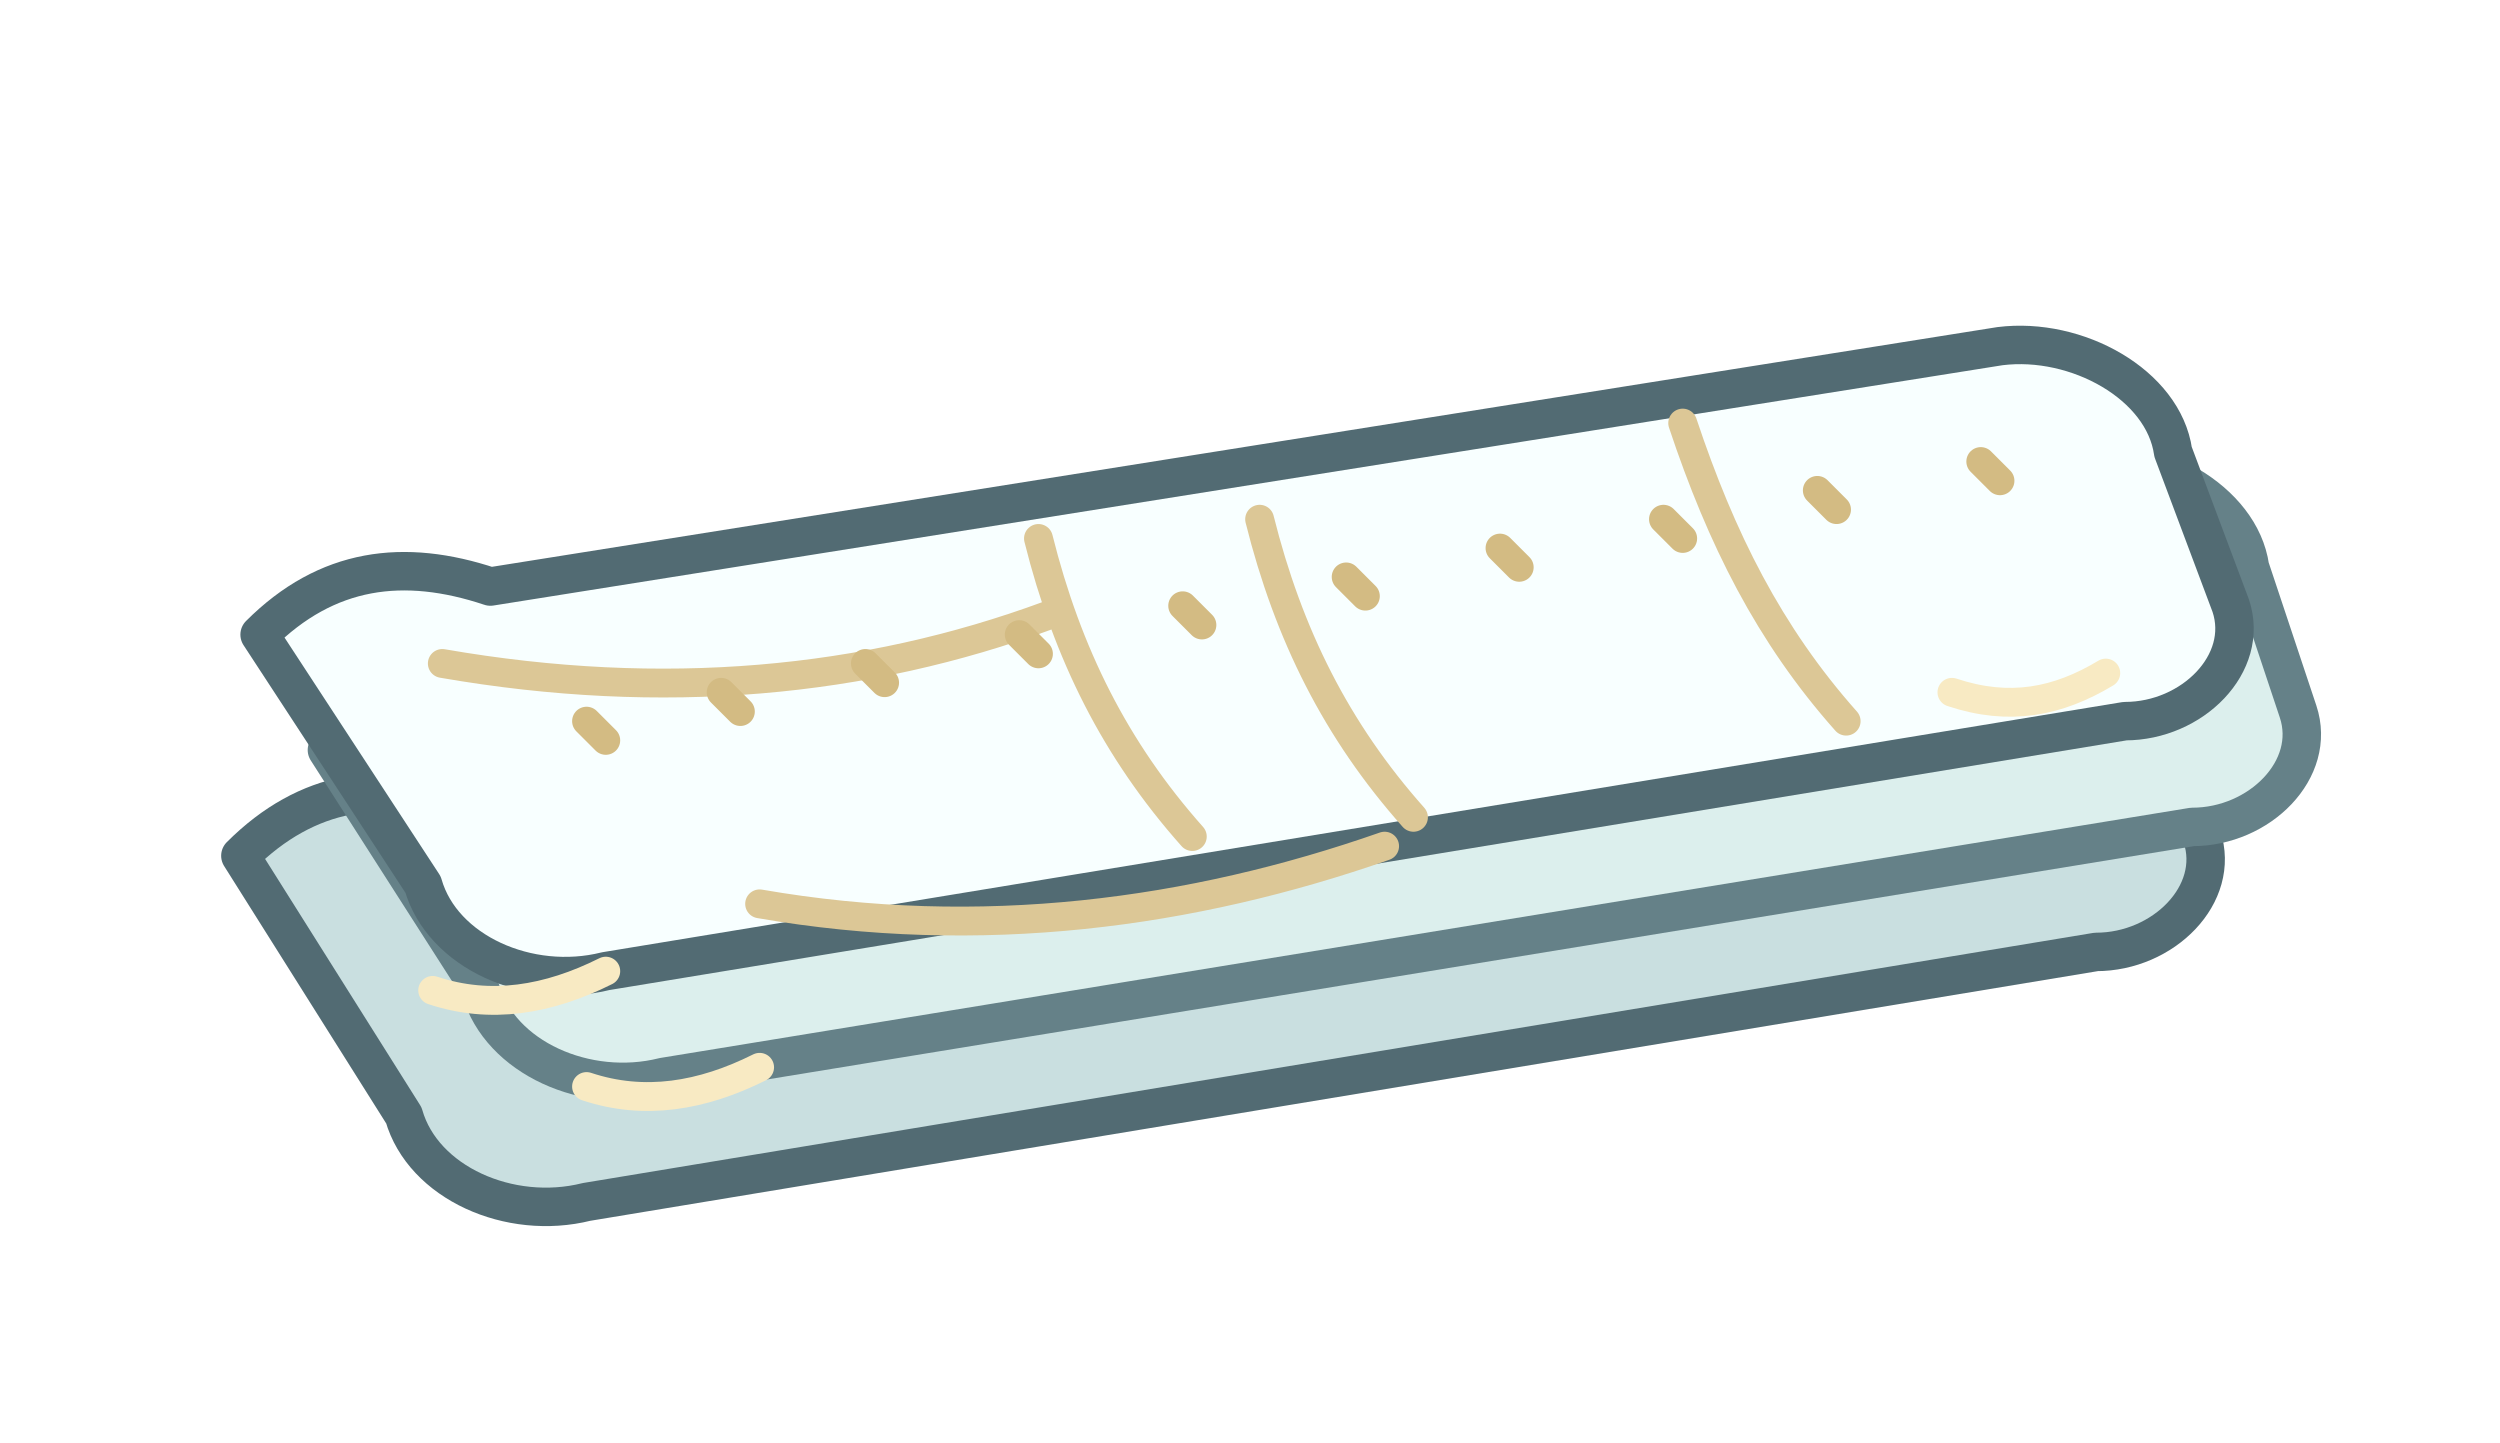
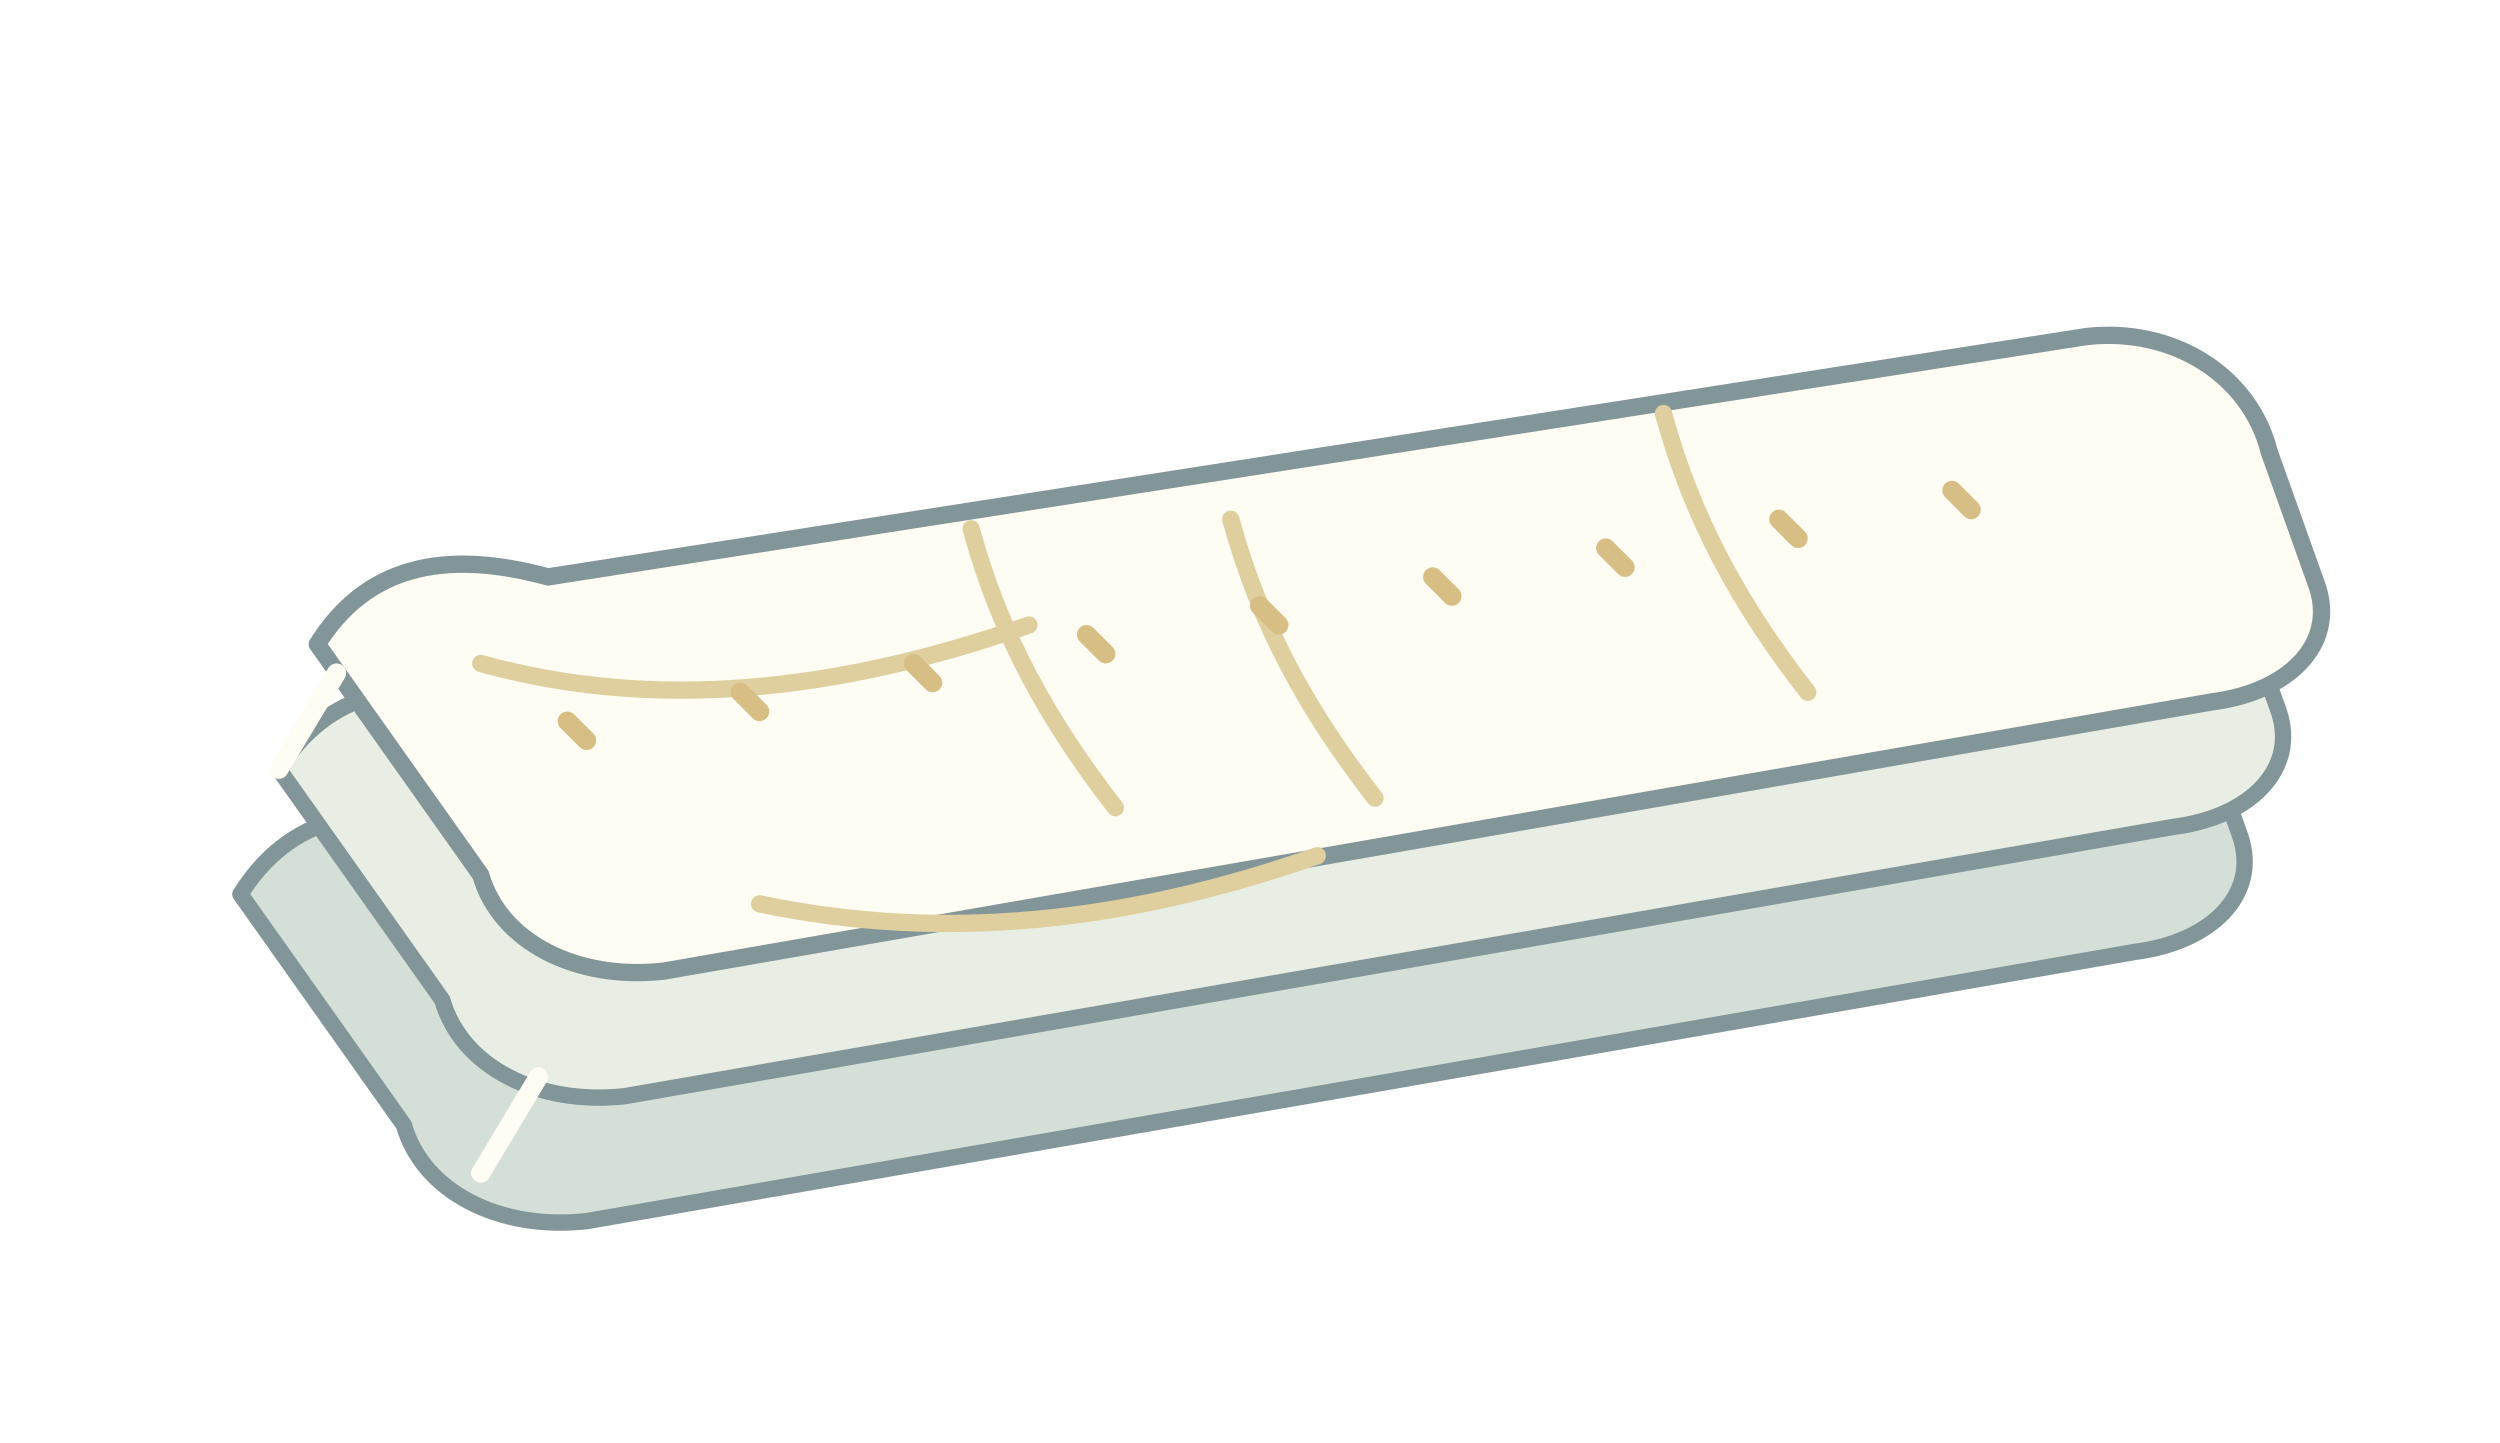
- <svg xmlns="http://www.w3.org/2000/svg" viewBox="0 0 260 150" role="img" aria-labelledby="towel-title towel-desc">
-   <path d="M25 89c7-7 15-8 23-5l157-25c8-1 17 4 18 11l6 17c2 6-4 12-11 12L61 125c-8 2-17-2-19-9z" fill="#c9dfe0" stroke="#526b73" stroke-width="4" stroke-linejoin="round" />
-   <path d="M34 78c7-7 15-8 23-5l159-25c8-1 17 4 18 11l5 15c2 6-4 12-11 12L69 112c-8 2-17-2-19-9z" fill="#dcefed" stroke="#658188" stroke-width="4" stroke-linejoin="round" />
-   <path d="M27 66c7-7 15-8 24-5l157-25c8-1 17 4 18 11l6 16c2 6-4 12-11 12L63 101c-8 2-17-2-19-9z" fill="#f8ffff" stroke="#526b73" stroke-width="4" stroke-linejoin="round" />
-   <path d="M46 69c23 4 44 2 63-5m-30 30c23 4 45 1 65-6m-13-34c3 12 8 22 16 31m28-41c4 12 9 22 17 31m-84-19c3 12 8 22 16 31" fill="none" stroke="#dcc796" stroke-width="3" stroke-linecap="round" />
-   <path d="M61 75l2 2m12-5 2 2m13-5 2 2m14-5 2 2m15-5 2 2m15-5 2 2m14-5 2 2m15-5 2 2m14-5 2 2m15-5 2 2" fill="none" stroke="#d3bb83" stroke-width="3" stroke-linecap="round" />
-   <path d="M45 103c6 2 12 1 18-2m140-29c6 2 11 1 16-2m-158 43c6 2 12 1 18-2" fill="none" stroke="#f8eac3" stroke-width="3" stroke-linecap="round" />
+ <svg xmlns="http://www.w3.org/2000/svg" viewBox="0 0 260 150">
+   <path d="M25 93c5-8 13-10 24-7l160-25c9-1 17 4 19 12l5 14c2 6-3 11-11 12L61 127c-9 1-17-3-19-10z" fill="#d4dfd8" stroke="#829598" stroke-width="1.7" stroke-linejoin="round" />
+   <path d="M29 80c5-8 13-10 24-7l160-25c9-1 17 4 19 12l5 14c2 6-3 11-11 12L65 114c-9 1-17-3-19-10z" fill="#e9eee4" stroke="#829598" stroke-width="1.7" stroke-linejoin="round" />
+   <path d="M33 67c5-8 13-10 24-7l160-25c9-1 17 4 19 12l5 14c2 6-3 11-11 12L69 101c-9 1-17-3-19-10z" fill="#fffdf3" stroke="#829598" stroke-width="1.8" stroke-linejoin="round" />
+   <path d="M50 69c18 5 37 3 57-4m-28 29c19 4 38 2 58-5m-9-35c3 11 8 20 15 29m30-40c3 11 8 20 15 29m-87-17c3 11 8 20 15 29" fill="none" stroke="#dfcf9f" stroke-width="1.8" stroke-linecap="round" />
+   <path d="M59 75l2 2m16-5 2 2m16-5 2 2m16-5 2 2m16-5 2 2m16-5 2 2m16-5 2 2m16-5 2 2m16-5 2 2" fill="none" stroke="#d6be85" stroke-width="2" stroke-linecap="round" />
+   <path d="M35 70l-6 10m202-32 5 12m-180 52-6 10" fill="none" stroke="#fffdf3" stroke-width="2" stroke-linecap="round" />
</svg>
